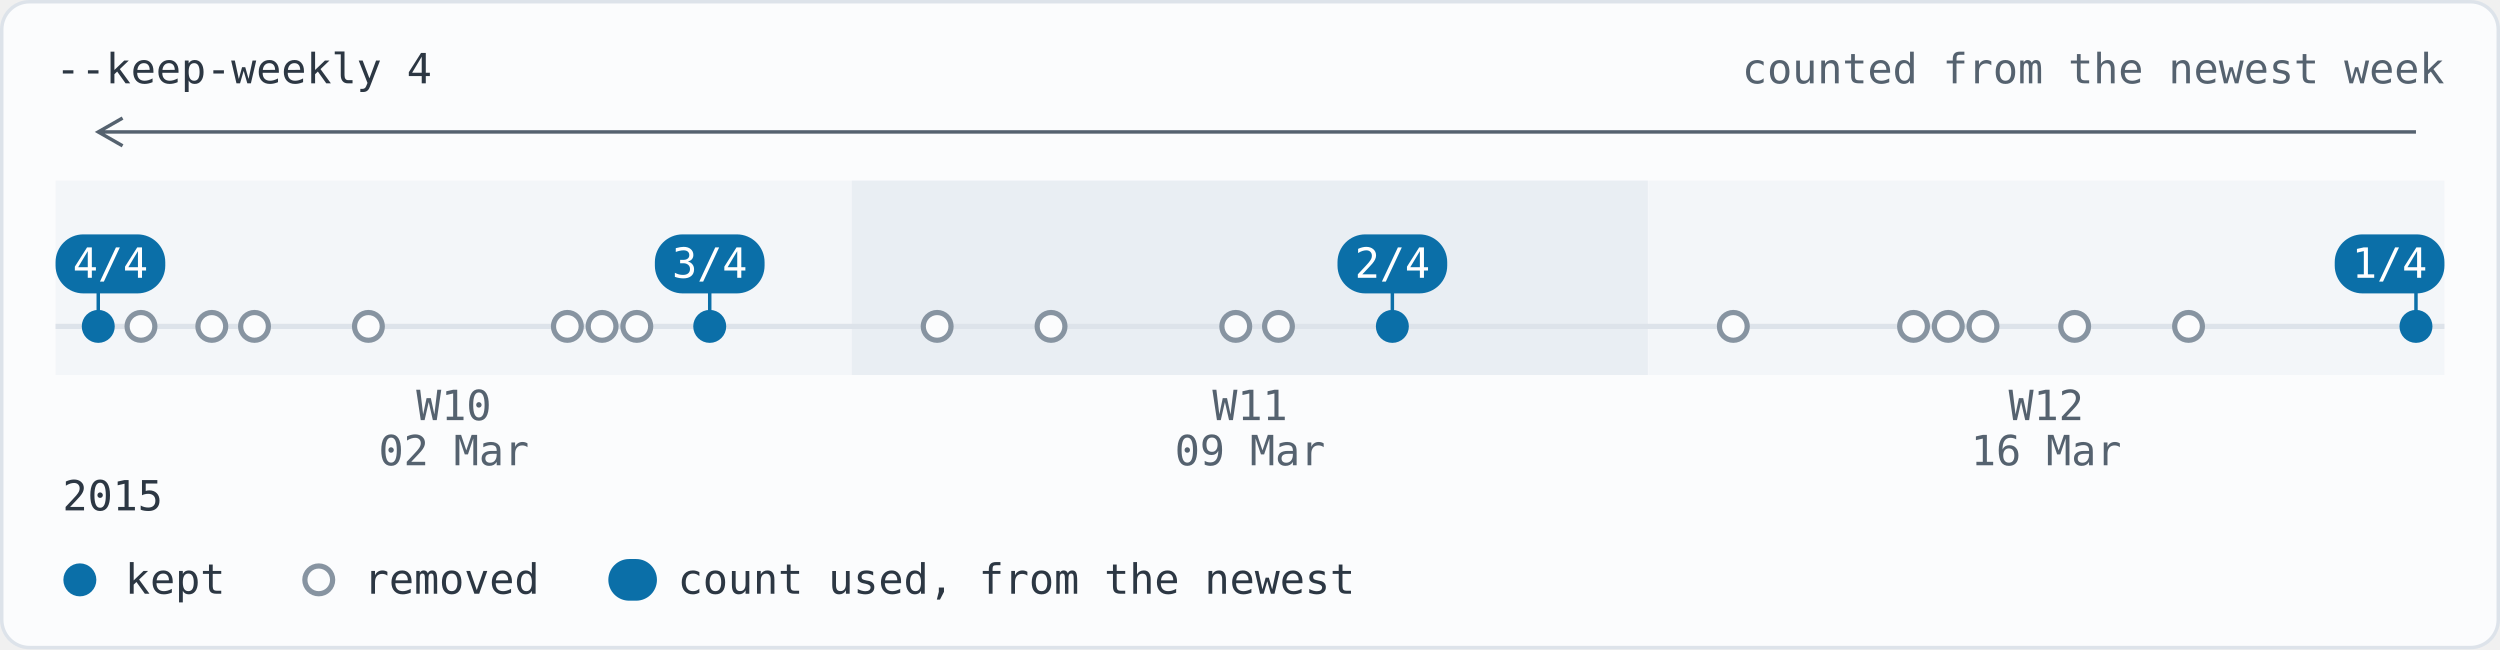
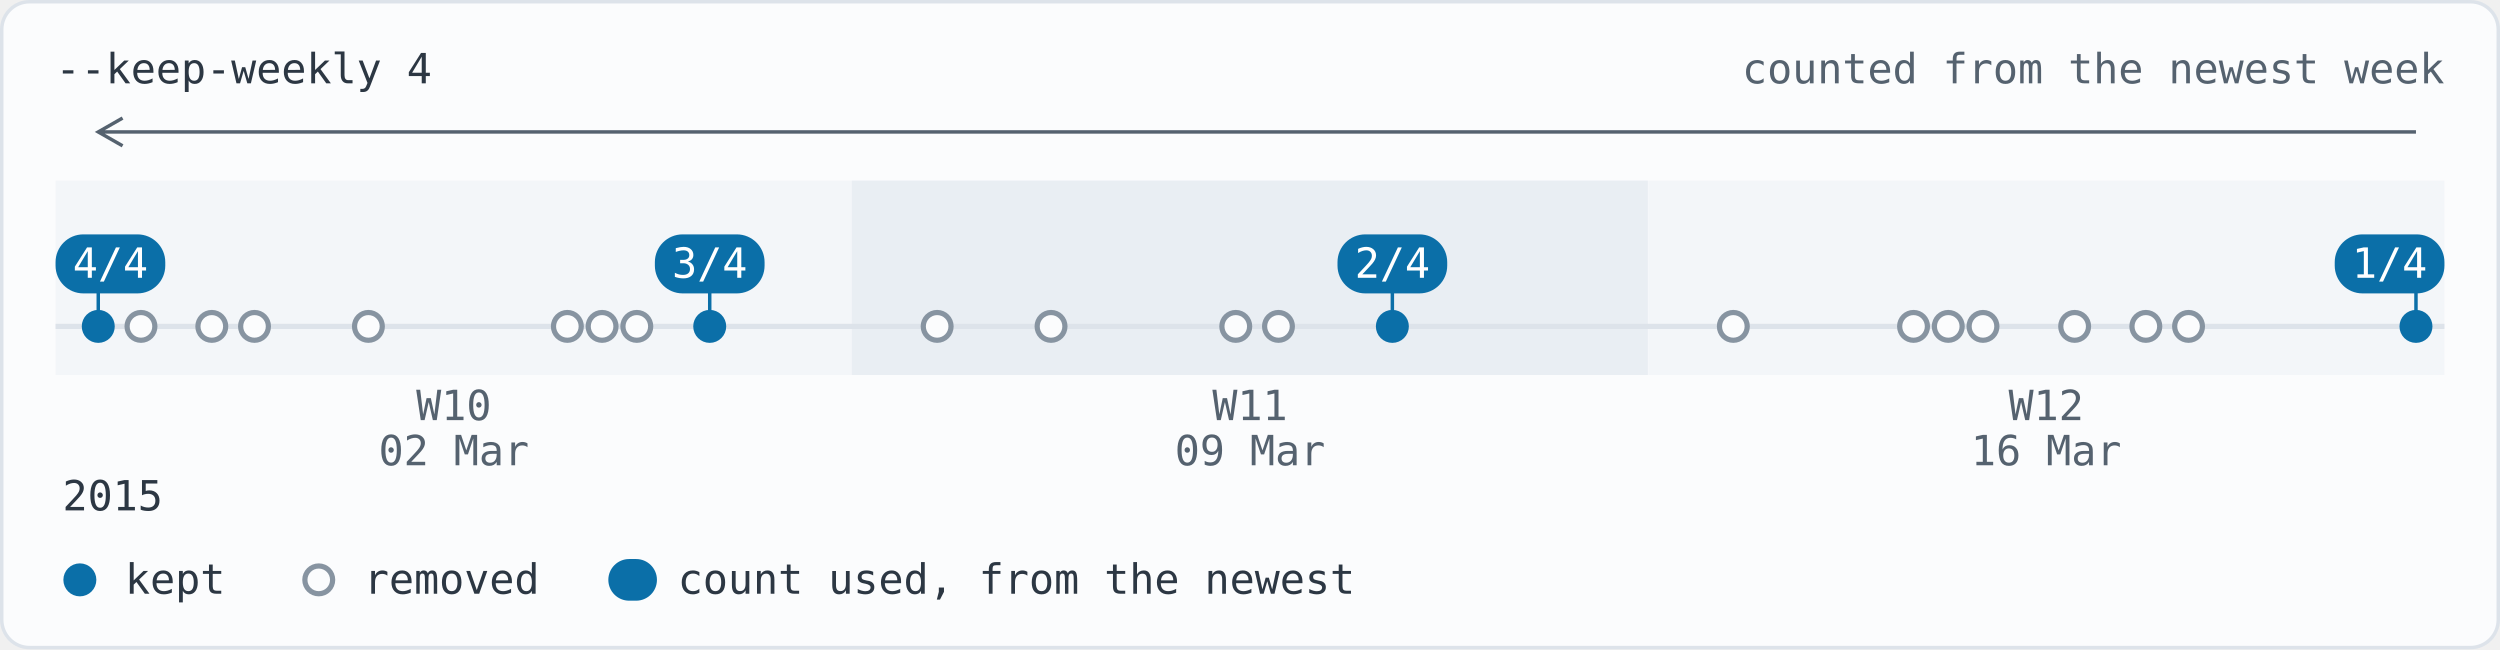
<svg xmlns="http://www.w3.org/2000/svg" viewBox="0 0 720.0 187.0" width="720.0" height="187.0" role="img">
  <style>
text { font-family: ui-monospace, SFMono-Regular, Menlo, Consolas, monospace; font-size: 12px; fill: #2c3743; }
.muted { fill: #55626f; }
.bg { fill: #fbfcfd; stroke: #dde3ea; }
.band, .lane { fill: #f3f6f9; }
.band2 { fill: #e9eef3; }
.fade { fill: #fbfcfd; opacity: 0.65; }
.axis, .sep { stroke: #dde3ea; stroke-width: 1.5; }
.kept { fill: #0b6fa8; stroke: #0b6fa8; stroke-width: 1.5; }
.removed { fill: #fbfcfd; stroke: #8794a1; stroke-width: 1.5; }
.snap { fill: #8794a1; }
.pill { fill: #0b6fa8; }
.on-pill { fill: #ffffff; }
.lead { stroke: #0b6fa8; stroke-width: 1; }
.arrow { stroke: #55626f; fill: none; }
.win { fill: #0b6fa8; fill-opacity: 0.1; stroke: #0b6fa8; stroke-width: 1.5; stroke-dasharray: 5 4; }
.hatch { fill: url(#hatch); }
.hatch-line { stroke: #c3ccd6; stroke-width: 1.5; }
@media (prefers-color-scheme: dark) {
  text { fill: #b4c0cd; }
  .muted { fill: #93a0ae; }
  .bg { fill: #0a0e13; stroke: #232b35; }
  .band, .lane { fill: #10161c; }
  .band2 { fill: #161d25; }
  .fade { fill: #0a0e13; }
  .axis, .sep { stroke: #232b35; }
  .kept { fill: #8be4f5; stroke: #8be4f5; }
  .removed { fill: #0a0e13; stroke: #6b7785; }
  .snap { fill: #6b7785; }
  .pill { fill: #8be4f5; }
  .on-pill { fill: #0a0e13; }
  .lead { stroke: #8be4f5; }
  .arrow { stroke: #93a0ae; }
  .win { fill: #8be4f5; stroke: #8be4f5; }
  .hatch-line { stroke: #3a4552; }
}
</style>
  <defs>
    <pattern id="hatch" width="6" height="6" patternUnits="userSpaceOnUse" patternTransform="rotate(45)">
      <line x1="0" y1="0" x2="0" y2="6" class="hatch-line" />
    </pattern>
  </defs>
  <rect x="0.5" y="0.5" width="719.0" height="186.0" rx="8" class="bg" />
  <text x="16.0" y="24.0" class="" text-anchor="start">--keep-weekly 4</text>
  <text x="704.0" y="24.0" class="muted" text-anchor="end">counted from the newest week</text>
  <path d="M 695.8 38 H 28.3 m 7 -4 l -7 4 l 7 4" class="arrow" />
  <rect x="16.0" y="52.0" width="229.3" height="56.0" class="band" />
  <rect x="245.3" y="52.0" width="229.3" height="56.0" class="band2" />
  <rect x="474.7" y="52.0" width="229.3" height="56.0" class="band" />
  <line x1="16.0" y1="94.0" x2="704.0" y2="94.0" class="axis" />
  <circle cx="695.8" cy="94.0" r="4.0" class="kept" />
  <circle cx="630.3" cy="94.0" r="4.0" class="removed" />
+   <circle cx="618.0" cy="94.0" r="4.0" class="removed" />
  <circle cx="597.5" cy="94.0" r="4.0" class="removed" />
  <circle cx="571.1" cy="94.0" r="4.0" class="removed" />
  <circle cx="561.1" cy="94.0" r="4.0" class="removed" />
  <circle cx="551.1" cy="94.0" r="4.0" class="removed" />
  <circle cx="499.2" cy="94.0" r="4.0" class="removed" />
  <circle cx="401.0" cy="94.0" r="4.0" class="kept" />
  <circle cx="368.2" cy="94.0" r="4.0" class="removed" />
  <circle cx="355.9" cy="94.0" r="4.0" class="removed" />
  <circle cx="302.7" cy="94.0" r="4.0" class="removed" />
  <circle cx="269.9" cy="94.0" r="4.0" class="removed" />
  <circle cx="204.4" cy="94.0" r="4.0" class="kept" />
  <circle cx="183.4" cy="94.0" r="4.0" class="removed" />
  <circle cx="173.4" cy="94.0" r="4.0" class="removed" />
  <circle cx="163.4" cy="94.0" r="4.0" class="removed" />
  <circle cx="106.1" cy="94.0" r="4.0" class="removed" />
  <circle cx="73.3" cy="94.0" r="4.0" class="removed" />
  <circle cx="61.0" cy="94.0" r="4.0" class="removed" />
  <circle cx="40.6" cy="94.0" r="4.0" class="removed" />
  <circle cx="28.3" cy="94.0" r="4.0" class="kept" />
  <line x1="695.8" y1="76.0" x2="695.8" y2="90.0" class="lead" />
  <rect x="672.4" y="67.5" width="31.6" height="17.0" rx="8" class="pill" />
  <text x="688.2" y="80.0" class="on-pill" text-anchor="middle">1/4</text>
  <line x1="401.0" y1="76.0" x2="401.0" y2="90.0" class="lead" />
  <rect x="385.2" y="67.5" width="31.6" height="17.0" rx="8" class="pill" />
  <text x="401.0" y="80.0" class="on-pill" text-anchor="middle">2/4</text>
  <line x1="204.4" y1="76.0" x2="204.4" y2="90.0" class="lead" />
  <rect x="188.6" y="67.5" width="31.6" height="17.0" rx="8" class="pill" />
  <text x="204.4" y="80.0" class="on-pill" text-anchor="middle">3/4</text>
  <line x1="28.3" y1="76.0" x2="28.3" y2="90.0" class="lead" />
  <rect x="16.0" y="67.5" width="31.6" height="17.0" rx="8" class="pill" />
  <text x="31.8" y="80.0" class="on-pill" text-anchor="middle">4/4</text>
  <text x="130.7" y="121.0" class="muted" text-anchor="middle">W10</text>
  <text x="130.7" y="134.0" class="muted" text-anchor="middle">02 Mar</text>
  <text x="18.0" y="147.0" class="" text-anchor="start">2015</text>
  <text x="360.0" y="121.0" class="muted" text-anchor="middle">W11</text>
  <text x="360.0" y="134.0" class="muted" text-anchor="middle">09 Mar</text>
  <text x="589.3" y="121.0" class="muted" text-anchor="middle">W12</text>
  <text x="589.3" y="134.0" class="muted" text-anchor="middle">16 Mar</text>
  <circle cx="23.0" cy="167.0" r="4.0" class="kept" />
  <text x="36.0" y="171.0" class="" text-anchor="start">kept</text>
  <circle cx="91.8" cy="167.0" r="4.0" class="removed" />
  <text x="104.8" y="171.0" class="" text-anchor="start">removed</text>
  <rect x="175.2" y="161.0" width="14" height="12" rx="6" class="pill" />
  <text x="195.2" y="171.0" class="" text-anchor="start">count used, from the newest</text>
</svg>
